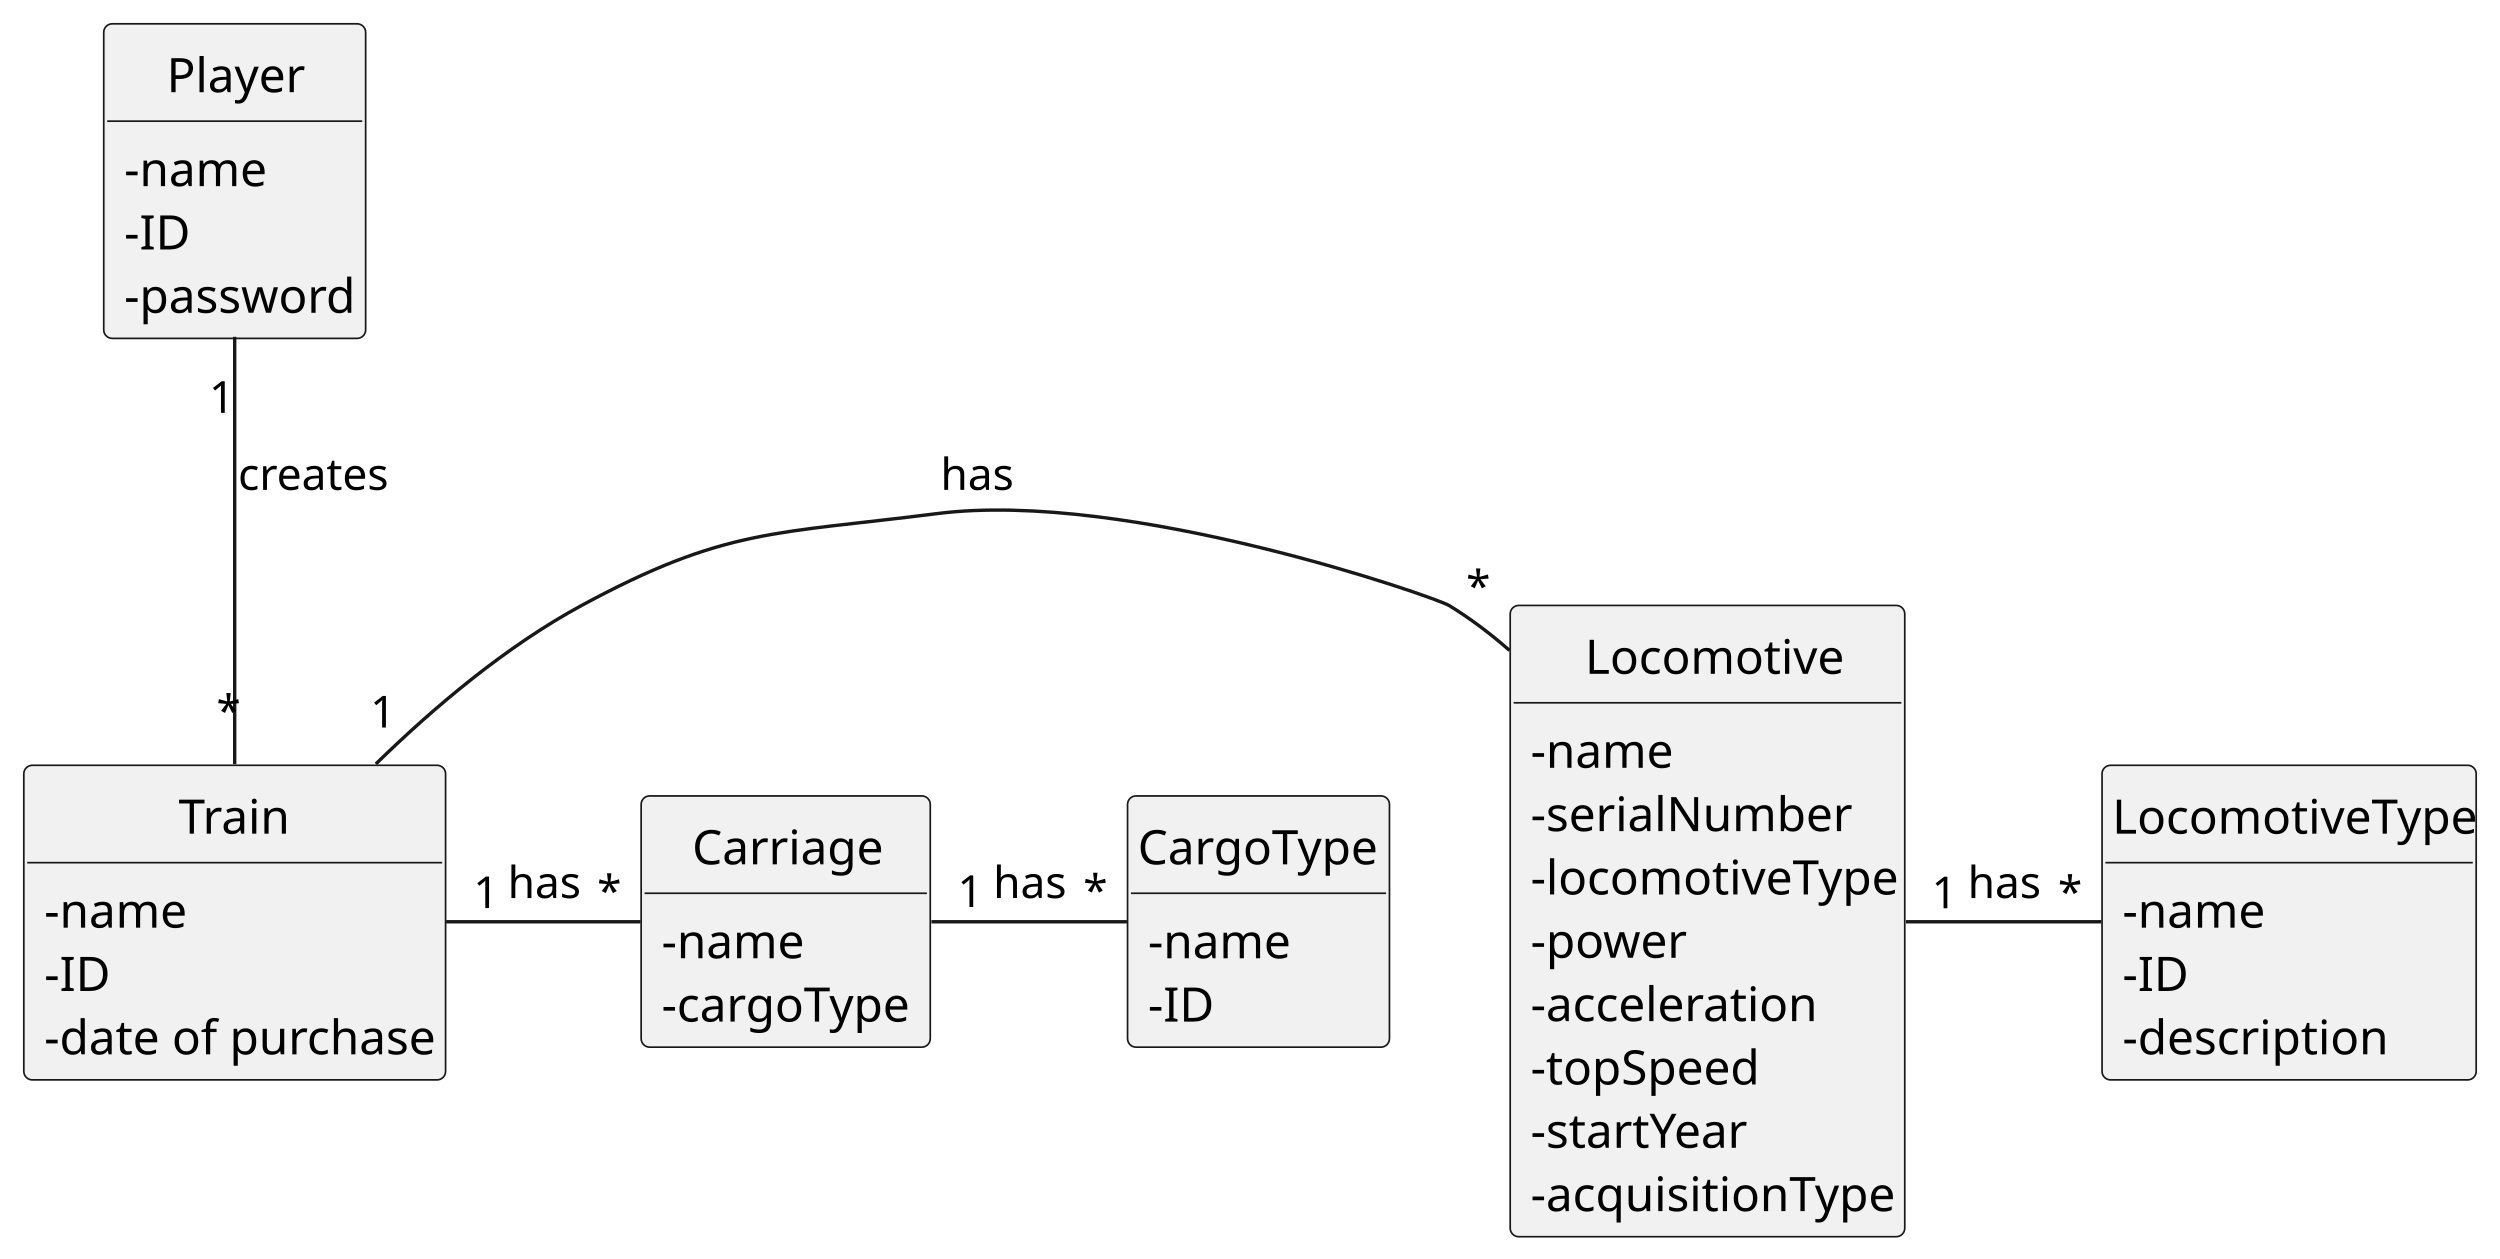
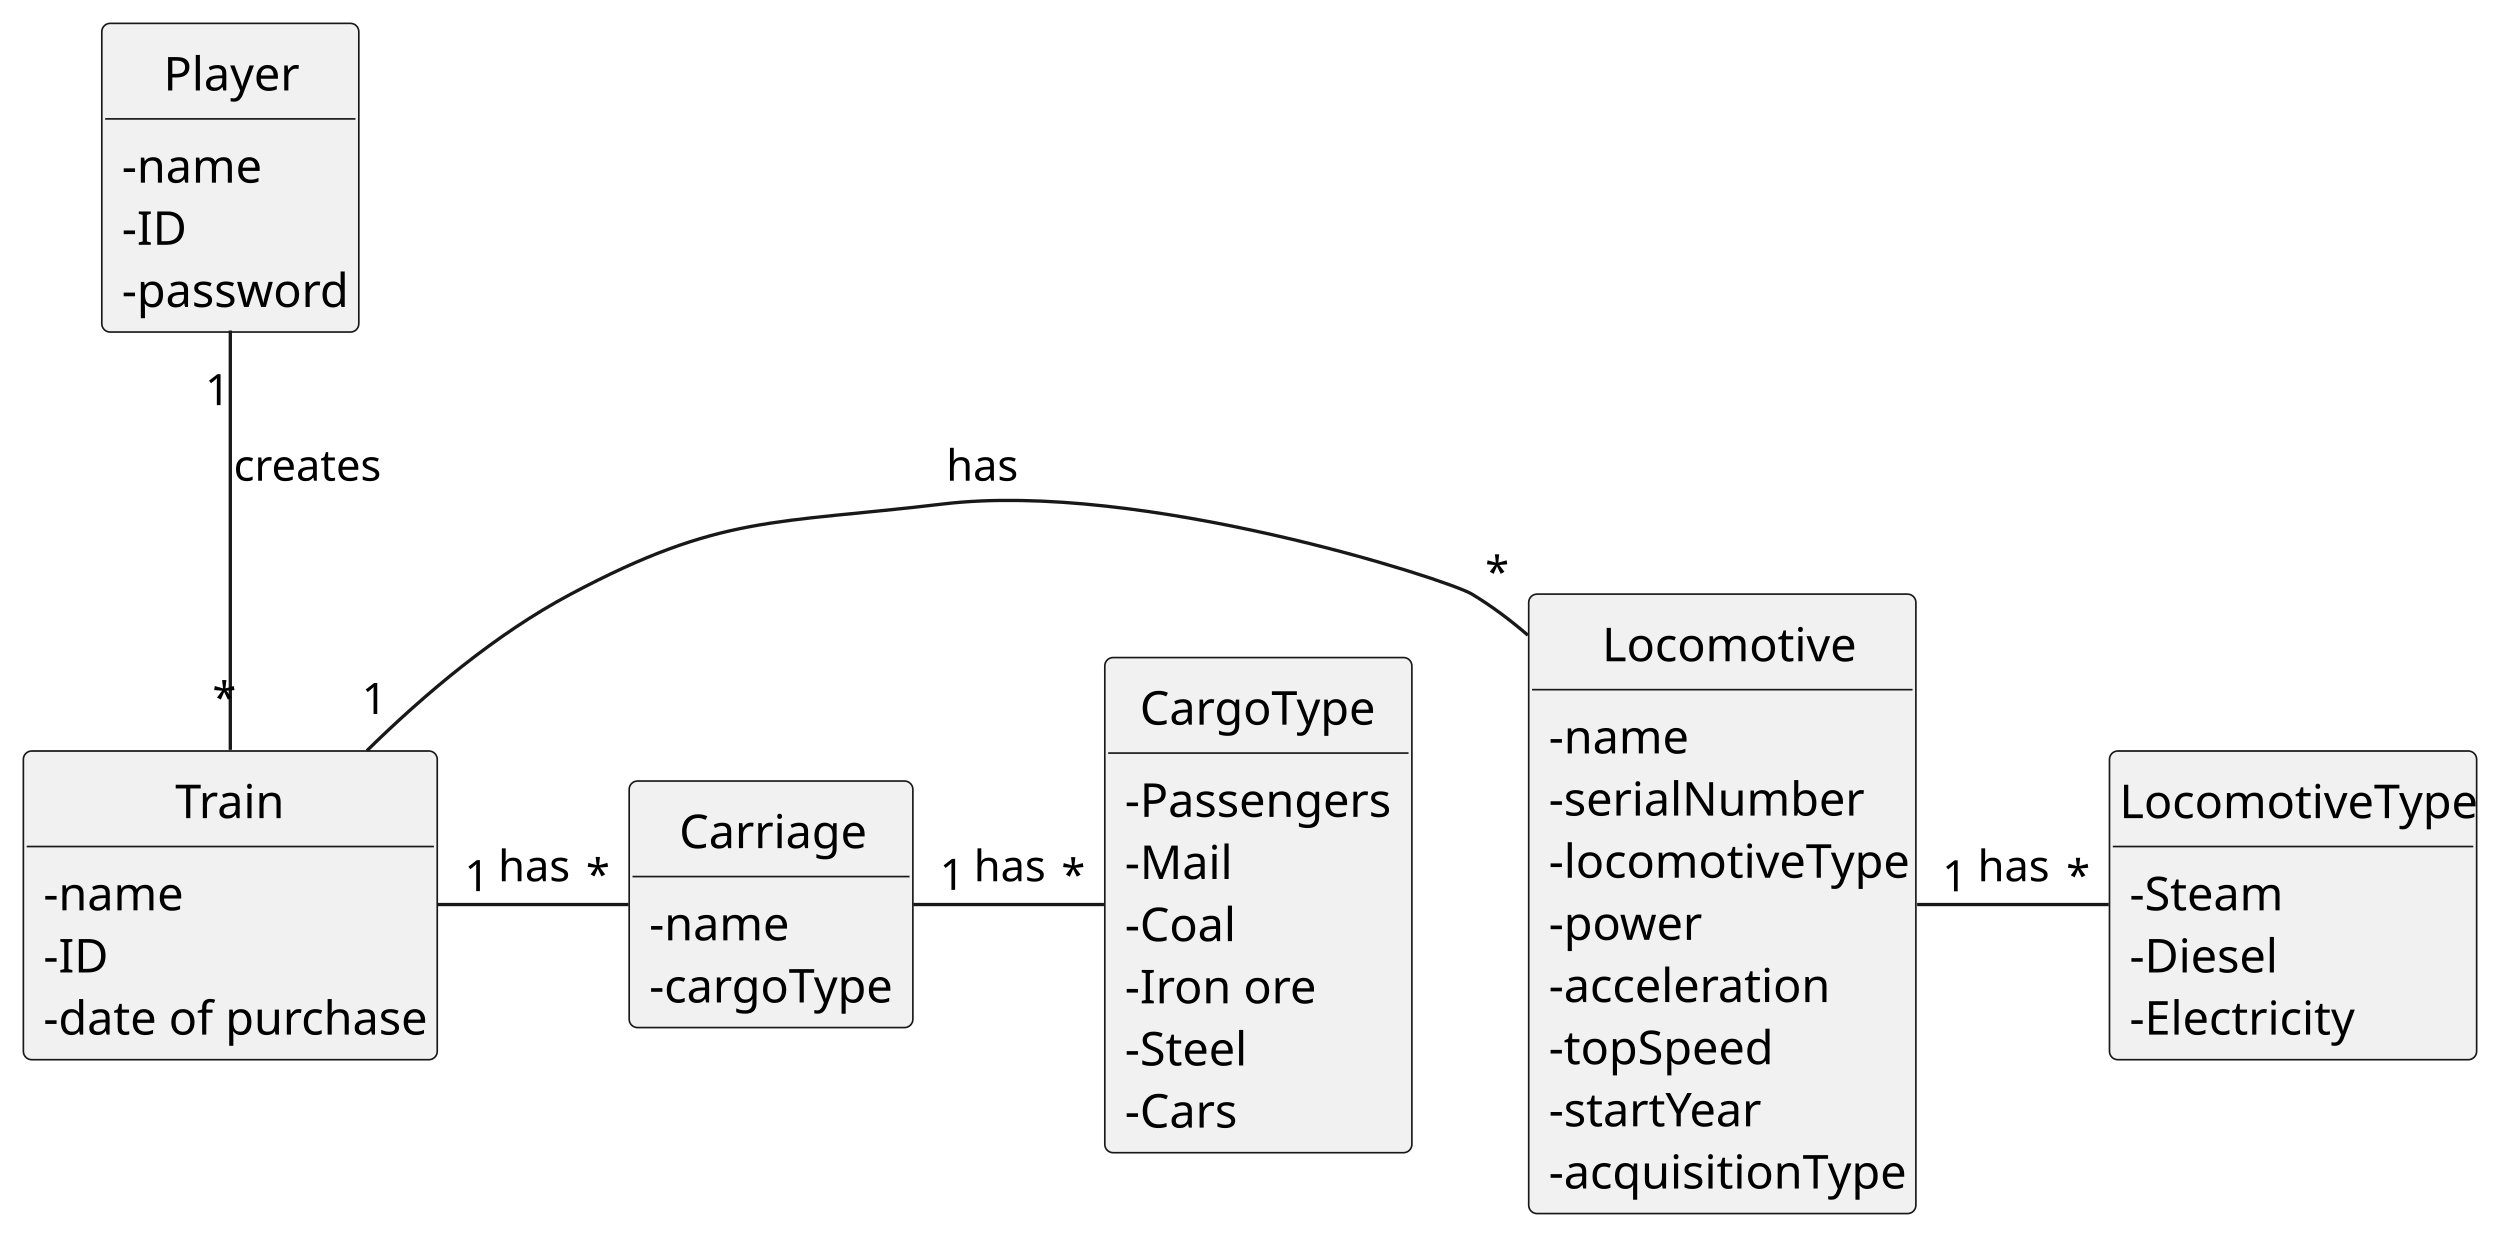
- <svg xmlns="http://www.w3.org/2000/svg" contentStyleType="text/css" height="370px" preserveAspectRatio="none" style="width:735px;height:370px;background:#FFFFFF;" version="1.1" viewBox="0 0 735 370" width="735px" zoomAndPan="magnify">
+ <svg xmlns="http://www.w3.org/2000/svg" contentStyleType="text/css" height="370px" preserveAspectRatio="none" style="width:749px;height:370px;background:#FFFFFF;" version="1.1" viewBox="0 0 749 370" width="749px" zoomAndPan="magnify">
  <defs />
  <g>
    <g id="elem_Train">
      <rect codeLine="14" fill="#F1F1F1" height="92.484" id="Train" rx="2.5" ry="2.5" style="stroke:#181818;stroke-width:0.5;" width="124" x="7" y="225" />
      <text fill="#000000" font-family="sans-serif" font-size="14" lengthAdjust="spacing" textLength="33" x="52.5" y="245.107">Train</text>
      <line style="stroke:#181818;stroke-width:0.5;" x1="8" x2="130" y1="253.621" y2="253.621" />
      <text fill="#000000" font-family="sans-serif" font-size="14" lengthAdjust="spacing" textLength="40" x="13" y="272.728">-name</text>
      <text fill="#000000" font-family="sans-serif" font-size="14" lengthAdjust="spacing" textLength="18" x="13" y="291.35">-ID</text>
      <text fill="#000000" font-family="sans-serif" font-size="14" lengthAdjust="spacing" textLength="112" x="13" y="309.971">-date of purchase</text>
    </g>
    <g id="elem_Locomotive">
-       <rect codeLine="19" fill="#F1F1F1" height="185.59" id="Locomotive" rx="2.5" ry="2.5" style="stroke:#181818;stroke-width:0.5;" width="116" x="444" y="178" />
-       <text fill="#000000" font-family="sans-serif" font-size="14" lengthAdjust="spacing" textLength="72" x="466" y="198.107">Locomotive</text>
-       <line style="stroke:#181818;stroke-width:0.5;" x1="445" x2="559" y1="206.621" y2="206.621" />
-       <text fill="#000000" font-family="sans-serif" font-size="14" lengthAdjust="spacing" textLength="40" x="450" y="225.728">-name</text>
-       <text fill="#000000" font-family="sans-serif" font-size="14" lengthAdjust="spacing" textLength="88" x="450" y="244.35">-serialNumber</text>
-       <text fill="#000000" font-family="sans-serif" font-size="14" lengthAdjust="spacing" textLength="104" x="450" y="262.971">-locomotiveType</text>
-       <text fill="#000000" font-family="sans-serif" font-size="14" lengthAdjust="spacing" textLength="43" x="450" y="281.592">-power</text>
-       <text fill="#000000" font-family="sans-serif" font-size="14" lengthAdjust="spacing" textLength="82" x="450" y="300.213">-acceleration</text>
-       <text fill="#000000" font-family="sans-serif" font-size="14" lengthAdjust="spacing" textLength="66" x="450" y="318.834">-topSpeed</text>
-       <text fill="#000000" font-family="sans-serif" font-size="14" lengthAdjust="spacing" textLength="63" x="450" y="337.455">-startYear</text>
-       <text fill="#000000" font-family="sans-serif" font-size="14" lengthAdjust="spacing" textLength="104" x="450" y="356.076">-acquisitionType</text>
+       <rect codeLine="19" fill="#F1F1F1" height="185.59" id="Locomotive" rx="2.5" ry="2.5" style="stroke:#181818;stroke-width:0.5;" width="116" x="458" y="178" />
+       <text fill="#000000" font-family="sans-serif" font-size="14" lengthAdjust="spacing" textLength="72" x="480" y="198.107">Locomotive</text>
+       <line style="stroke:#181818;stroke-width:0.5;" x1="459" x2="573" y1="206.621" y2="206.621" />
+       <text fill="#000000" font-family="sans-serif" font-size="14" lengthAdjust="spacing" textLength="40" x="464" y="225.728">-name</text>
+       <text fill="#000000" font-family="sans-serif" font-size="14" lengthAdjust="spacing" textLength="88" x="464" y="244.35">-serialNumber</text>
+       <text fill="#000000" font-family="sans-serif" font-size="14" lengthAdjust="spacing" textLength="104" x="464" y="262.971">-locomotiveType</text>
+       <text fill="#000000" font-family="sans-serif" font-size="14" lengthAdjust="spacing" textLength="43" x="464" y="281.592">-power</text>
+       <text fill="#000000" font-family="sans-serif" font-size="14" lengthAdjust="spacing" textLength="82" x="464" y="300.213">-acceleration</text>
+       <text fill="#000000" font-family="sans-serif" font-size="14" lengthAdjust="spacing" textLength="66" x="464" y="318.834">-topSpeed</text>
+       <text fill="#000000" font-family="sans-serif" font-size="14" lengthAdjust="spacing" textLength="63" x="464" y="337.455">-startYear</text>
+       <text fill="#000000" font-family="sans-serif" font-size="14" lengthAdjust="spacing" textLength="104" x="464" y="356.076">-acquisitionType</text>
    </g>
    <g id="elem_LocomotiveType">
-       <rect codeLine="30" fill="#F1F1F1" height="92.484" id="LocomotiveType" rx="2.5" ry="2.5" style="stroke:#181818;stroke-width:0.5;" width="110" x="618" y="225" />
-       <text fill="#000000" font-family="sans-serif" font-size="14" lengthAdjust="spacing" textLength="104" x="621" y="245.107">LocomotiveType</text>
-       <line style="stroke:#181818;stroke-width:0.5;" x1="619" x2="727" y1="253.621" y2="253.621" />
-       <text fill="#000000" font-family="sans-serif" font-size="14" lengthAdjust="spacing" textLength="40" x="624" y="272.728">-name</text>
-       <text fill="#000000" font-family="sans-serif" font-size="14" lengthAdjust="spacing" textLength="18" x="624" y="291.35">-ID</text>
-       <text fill="#000000" font-family="sans-serif" font-size="14" lengthAdjust="spacing" textLength="74" x="624" y="309.971">-description</text>
+       <rect codeLine="30" fill="#F1F1F1" height="92.484" id="LocomotiveType" rx="2.5" ry="2.5" style="stroke:#181818;stroke-width:0.5;" width="110" x="632" y="225" />
+       <text fill="#000000" font-family="sans-serif" font-size="14" lengthAdjust="spacing" textLength="104" x="635" y="245.107">LocomotiveType</text>
+       <line style="stroke:#181818;stroke-width:0.5;" x1="633" x2="741" y1="253.621" y2="253.621" />
+       <text fill="#000000" font-family="sans-serif" font-size="14" lengthAdjust="spacing" textLength="45" x="638" y="272.728">-Steam</text>
+       <text fill="#000000" font-family="sans-serif" font-size="14" lengthAdjust="spacing" textLength="44" x="638" y="291.35">-Diesel</text>
+       <text fill="#000000" font-family="sans-serif" font-size="14" lengthAdjust="spacing" textLength="65" x="638" y="309.971">-Electricity</text>
    </g>
    <g id="elem_Carriage">
      <rect codeLine="36" fill="#F1F1F1" height="73.863" id="Carriage" rx="2.5" ry="2.5" style="stroke:#181818;stroke-width:0.5;" width="85" x="188.5" y="234" />
      <text fill="#000000" font-family="sans-serif" font-size="14" lengthAdjust="spacing" textLength="55" x="203.5" y="254.107">Carriage</text>
      <line style="stroke:#181818;stroke-width:0.5;" x1="189.5" x2="272.5" y1="262.621" y2="262.621" />
      <text fill="#000000" font-family="sans-serif" font-size="14" lengthAdjust="spacing" textLength="40" x="194.5" y="281.728">-name</text>
      <text fill="#000000" font-family="sans-serif" font-size="14" lengthAdjust="spacing" textLength="73" x="194.5" y="300.35">-cargoType</text>
    </g>
    <g id="elem_CargoType">
-       <rect codeLine="41" fill="#F1F1F1" height="73.863" id="CargoType" rx="2.5" ry="2.5" style="stroke:#181818;stroke-width:0.5;" width="77" x="331.5" y="234" />
-       <text fill="#000000" font-family="sans-serif" font-size="14" lengthAdjust="spacing" textLength="71" x="334.5" y="254.107">CargoType</text>
-       <line style="stroke:#181818;stroke-width:0.5;" x1="332.5" x2="407.5" y1="262.621" y2="262.621" />
-       <text fill="#000000" font-family="sans-serif" font-size="14" lengthAdjust="spacing" textLength="40" x="337.5" y="281.728">-name</text>
-       <text fill="#000000" font-family="sans-serif" font-size="14" lengthAdjust="spacing" textLength="18" x="337.5" y="300.35">-ID</text>
+       <rect codeLine="41" fill="#F1F1F1" height="148.348" id="CargoType" rx="2.5" ry="2.5" style="stroke:#181818;stroke-width:0.5;" width="92" x="331" y="197" />
+       <text fill="#000000" font-family="sans-serif" font-size="14" lengthAdjust="spacing" textLength="71" x="341.5" y="217.107">CargoType</text>
+       <line style="stroke:#181818;stroke-width:0.5;" x1="332" x2="422" y1="225.621" y2="225.621" />
+       <text fill="#000000" font-family="sans-serif" font-size="14" lengthAdjust="spacing" textLength="80" x="337" y="244.728">-Passengers</text>
+       <text fill="#000000" font-family="sans-serif" font-size="14" lengthAdjust="spacing" textLength="30" x="337" y="263.35">-Mail</text>
+       <text fill="#000000" font-family="sans-serif" font-size="14" lengthAdjust="spacing" textLength="34" x="337" y="281.971">-Coal</text>
+       <text fill="#000000" font-family="sans-serif" font-size="14" lengthAdjust="spacing" textLength="54" x="337" y="300.592">-Iron ore</text>
+       <text fill="#000000" font-family="sans-serif" font-size="14" lengthAdjust="spacing" textLength="37" x="337" y="319.213">-Steel</text>
+       <text fill="#000000" font-family="sans-serif" font-size="14" lengthAdjust="spacing" textLength="35" x="337" y="337.834">-Cars</text>
    </g>
    <g id="elem_Player">
-       <rect codeLine="46" fill="#F1F1F1" height="92.484" id="Player" rx="2.5" ry="2.5" style="stroke:#181818;stroke-width:0.5;" width="77" x="30.5" y="7" />
+       <rect codeLine="50" fill="#F1F1F1" height="92.484" id="Player" rx="2.5" ry="2.5" style="stroke:#181818;stroke-width:0.5;" width="77" x="30.5" y="7" />
      <text fill="#000000" font-family="sans-serif" font-size="14" lengthAdjust="spacing" textLength="40" x="49" y="27.107">Player</text>
      <line style="stroke:#181818;stroke-width:0.5;" x1="31.5" x2="106.5" y1="35.621" y2="35.621" />
      <text fill="#000000" font-family="sans-serif" font-size="14" lengthAdjust="spacing" textLength="40" x="36.5" y="54.728">-name</text>
      <text fill="#000000" font-family="sans-serif" font-size="14" lengthAdjust="spacing" textLength="18" x="36.5" y="73.35">-ID</text>
      <text fill="#000000" font-family="sans-serif" font-size="14" lengthAdjust="spacing" textLength="65" x="36.5" y="91.971">-password</text>
    </g>
    <g id="link_Train_Locomotive">
-       <path codeLine="52" d="M110.5,224.6 C127.74,207.77 148.87,189.98 171,178 C213.19,155.17 227.91,157.05 275.5,151 C331.65,143.86 422.19,175.68 426,178 C432.23,181.8 438.18,186.29 443.81,191.23 " fill="none" id="Train-Locomotive" style="stroke:#181818;stroke-width:1.0;" />
-       <text fill="#000000" font-family="sans-serif" font-size="13" lengthAdjust="spacing" textLength="21" x="276.5" y="144.028">has</text>
-       <text fill="#000000" font-family="sans-serif" font-size="13" lengthAdjust="spacing" textLength="7" x="108.844" y="213.894">1</text>
-       <text fill="#000000" font-family="sans-serif" font-size="13" lengthAdjust="spacing" textLength="5" x="431.034" y="176.994">*</text>
+       <path codeLine="56" d="M109.92,224.91 C127.23,207.91 148.57,189.92 171,178 C216.03,154.07 231.87,157.04 282.5,151 C341.62,143.94 433.75,173.61 441,178 C446.86,181.55 452.45,185.72 457.75,190.31 " fill="none" id="Train-Locomotive" style="stroke:#181818;stroke-width:1.0;" />
+       <text fill="#000000" font-family="sans-serif" font-size="13" lengthAdjust="spacing" textLength="21" x="283.5" y="144.028">has</text>
+       <text fill="#000000" font-family="sans-serif" font-size="13" lengthAdjust="spacing" textLength="7" x="108.416" y="213.906">1</text>
+       <text fill="#000000" font-family="sans-serif" font-size="13" lengthAdjust="spacing" textLength="5" x="444.966" y="175.956">*</text>
    </g>
    <g id="link_Player_Train">
-       <path codeLine="53" d="M69,99.02 C69,135.86 69,187.74 69,224.67 " fill="none" id="Player-Train" style="stroke:#181818;stroke-width:1.0;" />
+       <path codeLine="57" d="M69,99.02 C69,135.86 69,187.74 69,224.67 " fill="none" id="Player-Train" style="stroke:#181818;stroke-width:1.0;" />
      <text fill="#000000" font-family="sans-serif" font-size="13" lengthAdjust="spacing" textLength="43" x="70" y="144.028">creates</text>
      <text fill="#000000" font-family="sans-serif" font-size="13" lengthAdjust="spacing" textLength="7" x="61.464" y="121.382">1</text>
      <text fill="#000000" font-family="sans-serif" font-size="13" lengthAdjust="spacing" textLength="5" x="63.633" y="213.631">*</text>
    </g>
    <g id="link_Locomotive_LocomotiveType">
-       <path codeLine="54" d="M560.37,271 C578.95,271 599.43,271 617.78,271 " fill="none" id="Locomotive-LocomotiveType" style="stroke:#181818;stroke-width:1.0;" />
-       <text fill="#000000" font-family="sans-serif" font-size="13" lengthAdjust="spacing" textLength="21" x="578.5" y="264.028">has</text>
-       <text fill="#000000" font-family="sans-serif" font-size="13" lengthAdjust="spacing" textLength="7" x="567.91" y="267.035">1</text>
-       <text fill="#000000" font-family="sans-serif" font-size="13" lengthAdjust="spacing" textLength="5" x="605.024" y="266.873">*</text>
+       <path codeLine="58" d="M574.37,271 C592.95,271 613.43,271 631.78,271 " fill="none" id="Locomotive-LocomotiveType" style="stroke:#181818;stroke-width:1.0;" />
+       <text fill="#000000" font-family="sans-serif" font-size="13" lengthAdjust="spacing" textLength="21" x="592.5" y="264.028">has</text>
+       <text fill="#000000" font-family="sans-serif" font-size="13" lengthAdjust="spacing" textLength="7" x="581.91" y="267.035">1</text>
+       <text fill="#000000" font-family="sans-serif" font-size="13" lengthAdjust="spacing" textLength="5" x="619.024" y="266.873">*</text>
    </g>
    <g id="link_Carriage_CargoType">
-       <path codeLine="55" d="M273.84,271 C292.19,271 313.45,271 331.32,271 " fill="none" id="Carriage-CargoType" style="stroke:#181818;stroke-width:1.0;" />
-       <text fill="#000000" font-family="sans-serif" font-size="13" lengthAdjust="spacing" textLength="21" x="292" y="264.028">has</text>
-       <text fill="#000000" font-family="sans-serif" font-size="13" lengthAdjust="spacing" textLength="7" x="281.515" y="266.656">1</text>
-       <text fill="#000000" font-family="sans-serif" font-size="13" lengthAdjust="spacing" textLength="5" x="318.47" y="266.449">*</text>
+       <path codeLine="59" d="M273.62,271 C291.55,271 312.45,271 330.75,271 " fill="none" id="Carriage-CargoType" style="stroke:#181818;stroke-width:1.0;" />
+       <text fill="#000000" font-family="sans-serif" font-size="13" lengthAdjust="spacing" textLength="21" x="291.75" y="264.028">has</text>
+       <text fill="#000000" font-family="sans-serif" font-size="13" lengthAdjust="spacing" textLength="7" x="281.547" y="266.604">1</text>
+       <text fill="#000000" font-family="sans-serif" font-size="13" lengthAdjust="spacing" textLength="5" x="317.981" y="266.669">*</text>
    </g>
    <g id="link_Train_Carriage">
-       <path codeLine="56" d="M131.17,271 C150.26,271 170.84,271 188.32,271 " fill="none" id="Train-Carriage" style="stroke:#181818;stroke-width:1.0;" />
+       <path codeLine="60" d="M131.17,271 C150.26,271 170.84,271 188.32,271 " fill="none" id="Train-Carriage" style="stroke:#181818;stroke-width:1.0;" />
      <text fill="#000000" font-family="sans-serif" font-size="13" lengthAdjust="spacing" textLength="21" x="149.25" y="264.028">has</text>
      <text fill="#000000" font-family="sans-serif" font-size="13" lengthAdjust="spacing" textLength="7" x="139.173" y="266.981">1</text>
      <text fill="#000000" font-family="sans-serif" font-size="13" lengthAdjust="spacing" textLength="5" x="175.555" y="266.604">*</text>
    </g>
  </g>
</svg>
